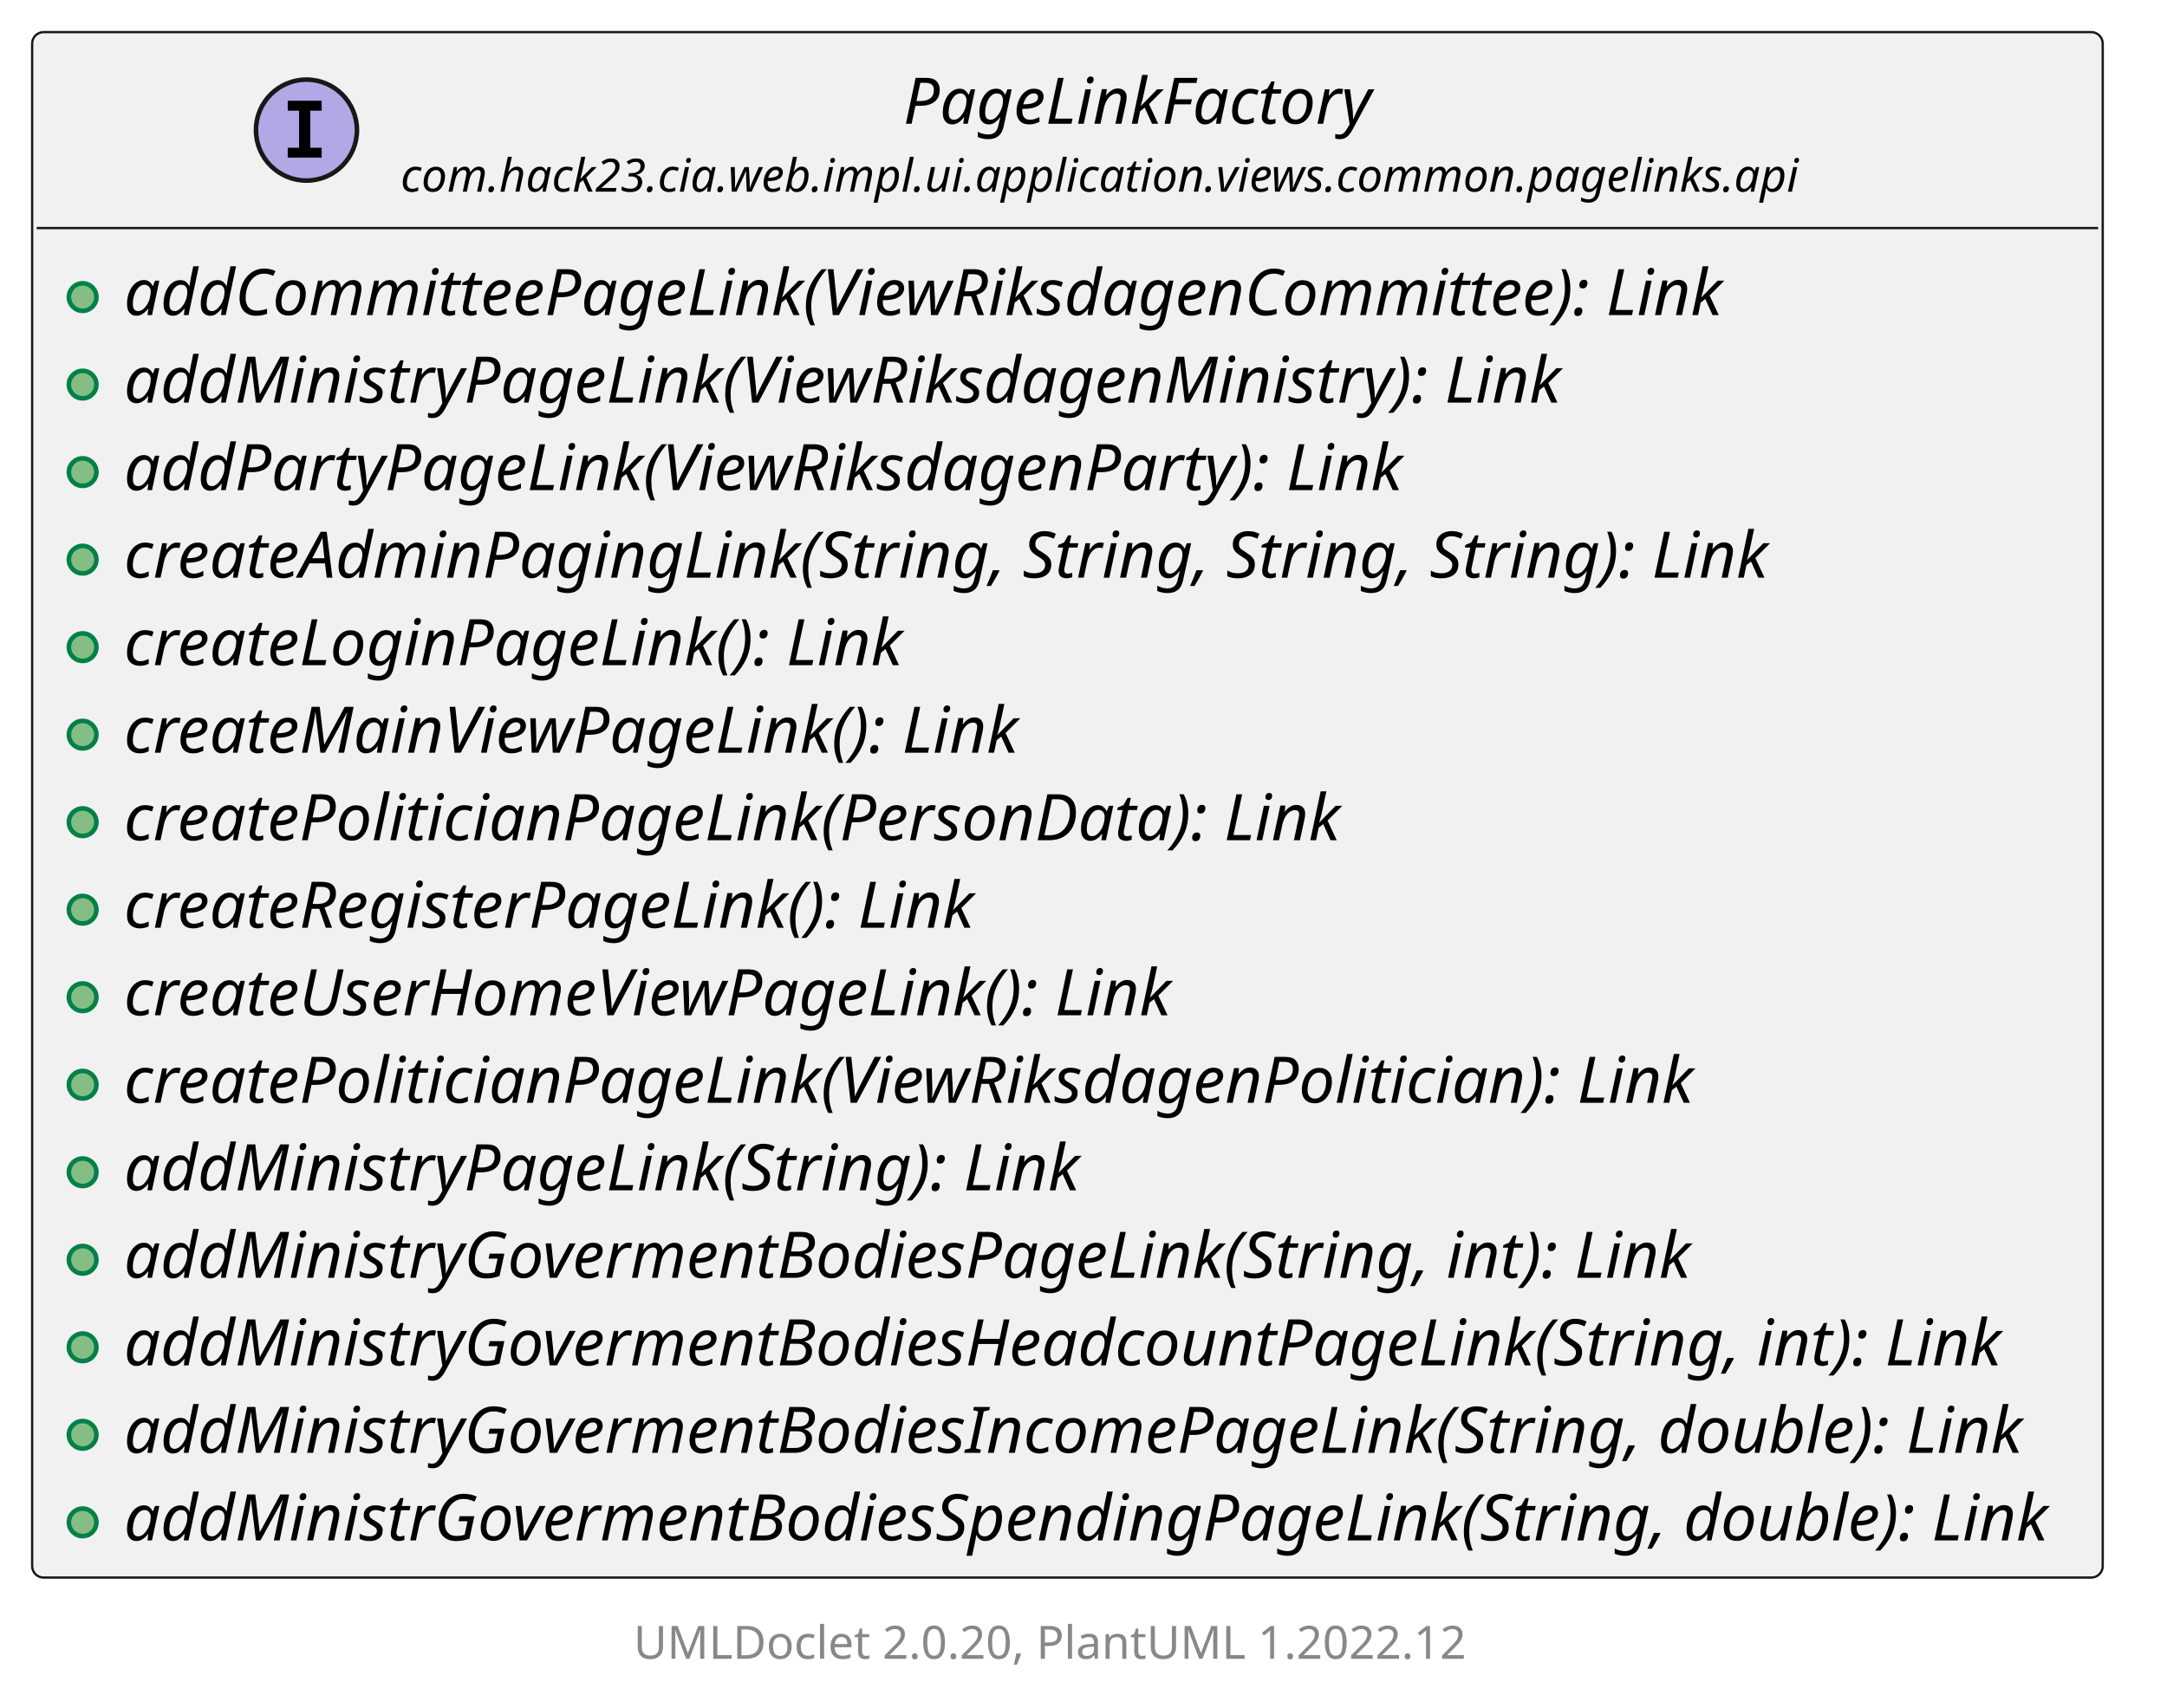
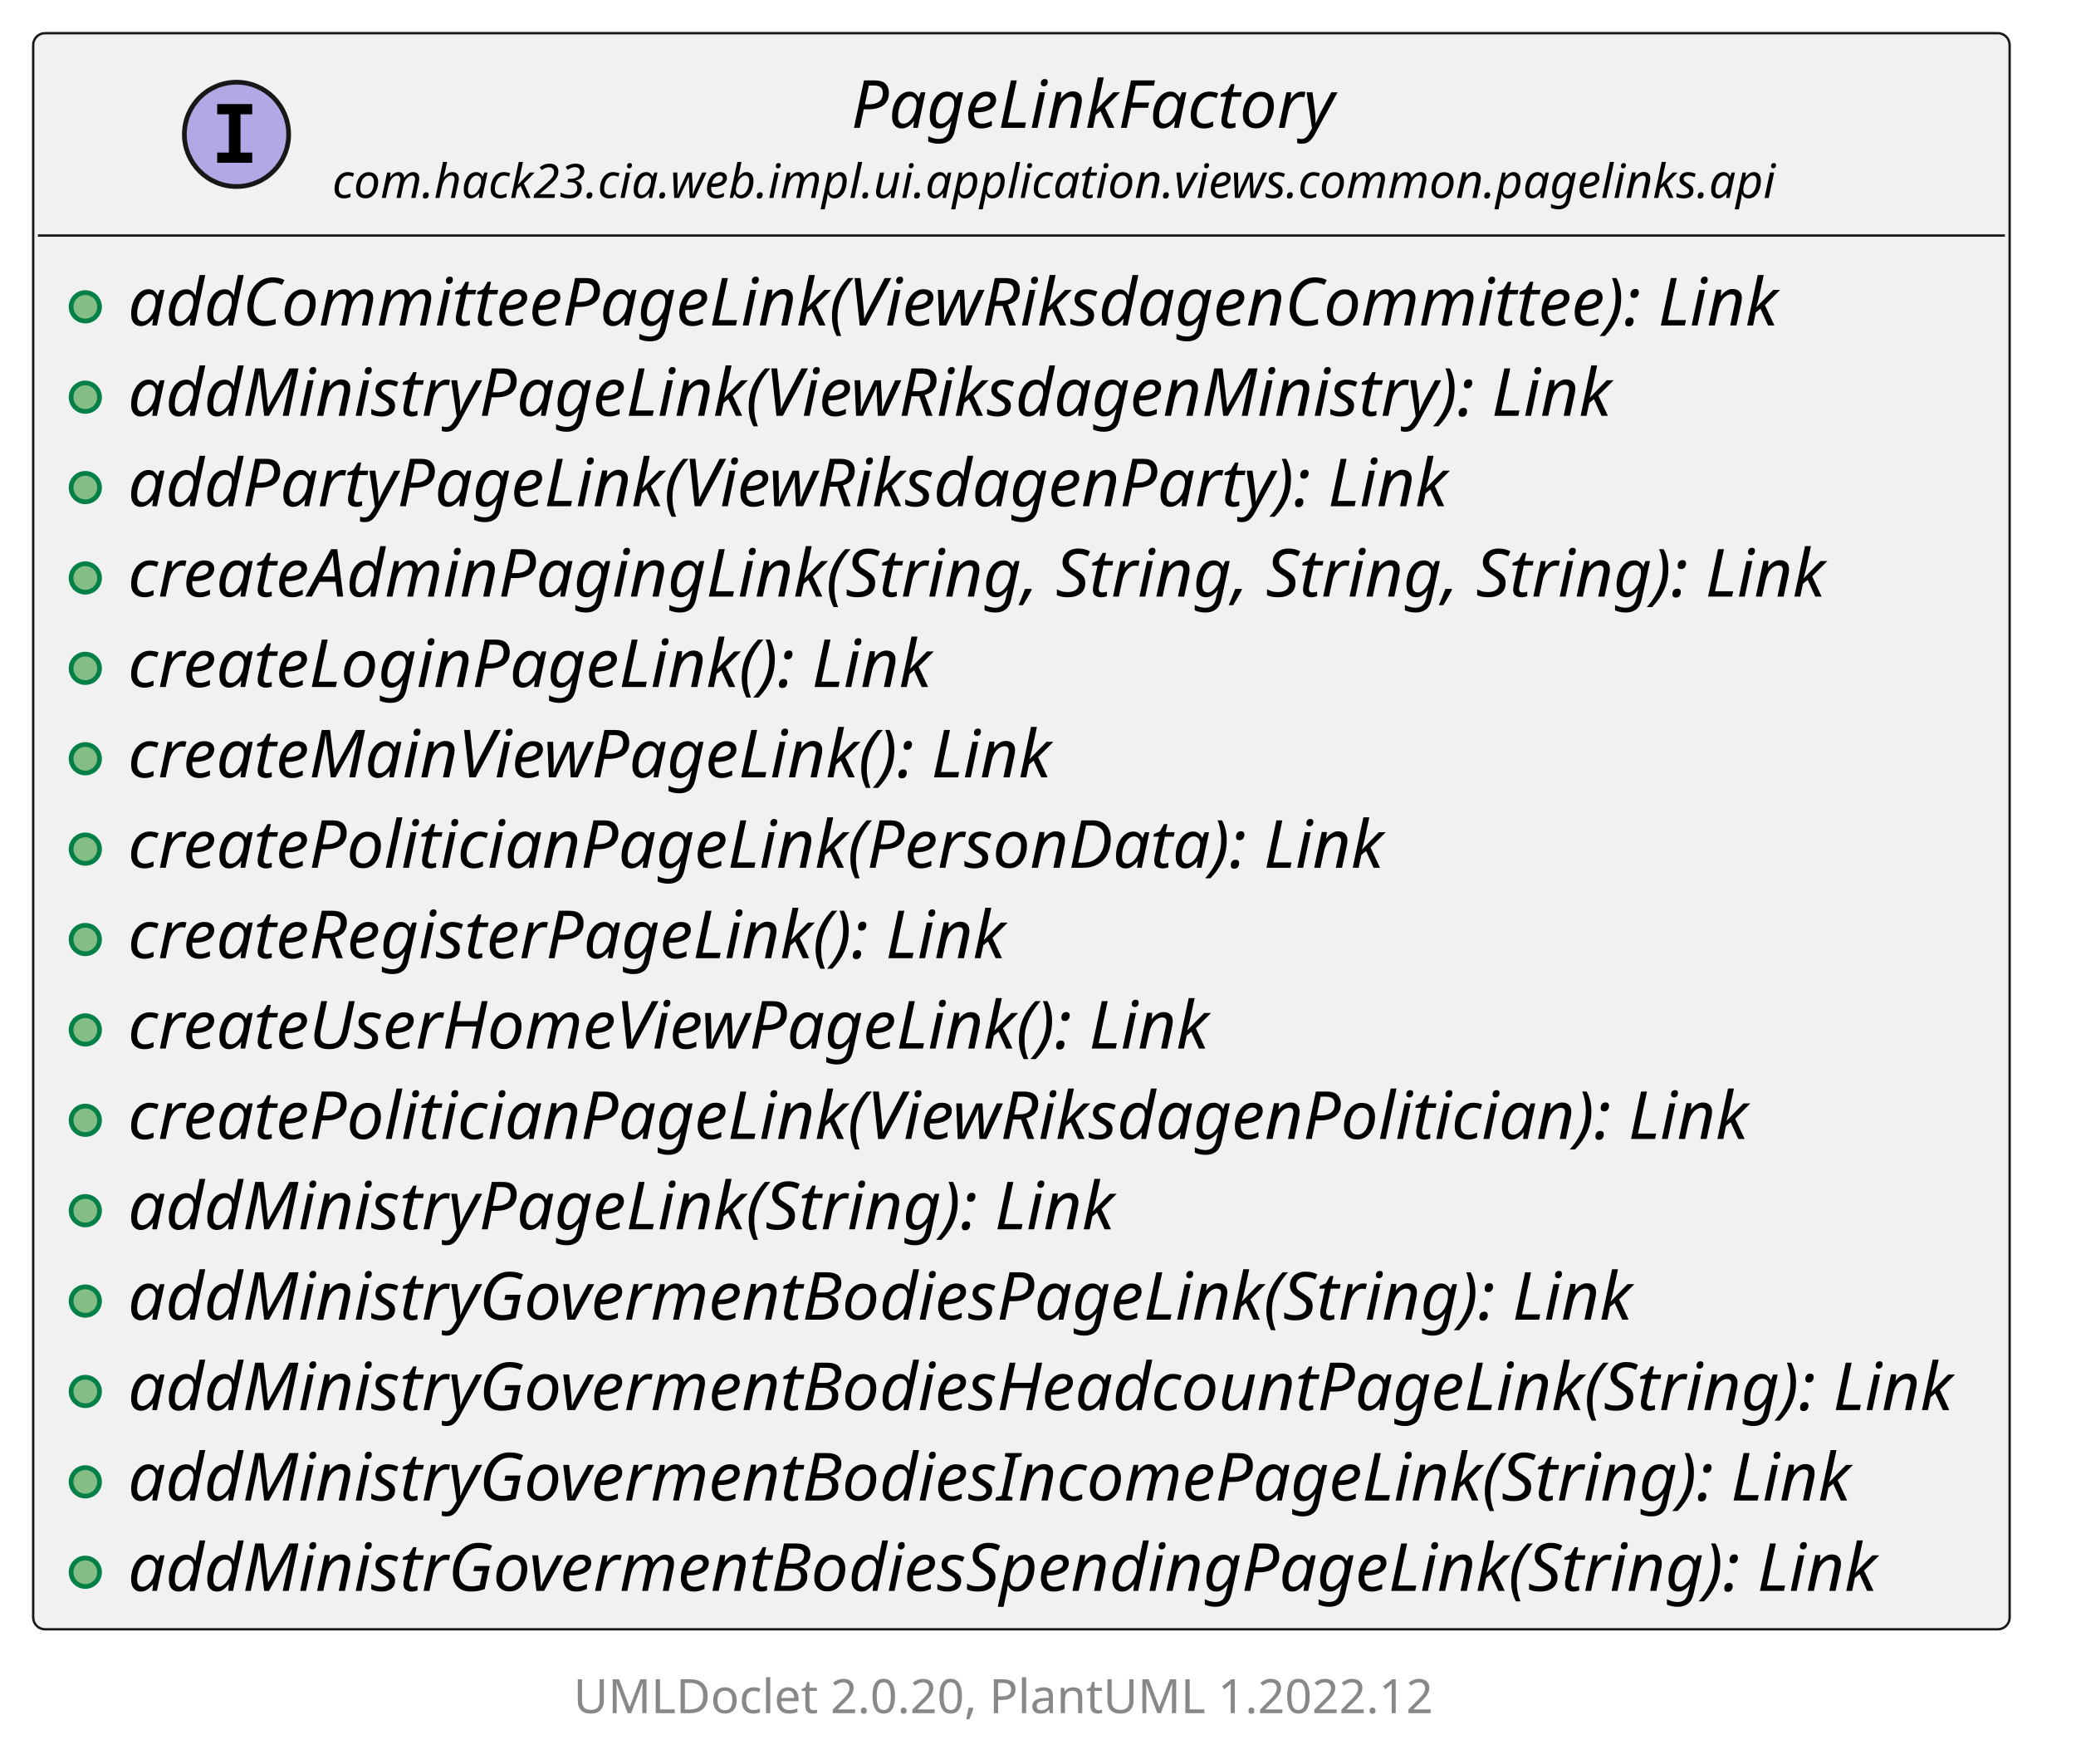
- <svg xmlns="http://www.w3.org/2000/svg" xmlns:xlink="http://www.w3.org/1999/xlink" contentStyleType="text/css" height="372px" preserveAspectRatio="none" style="width:472px;height:372px;background:#FFFFFF;" version="1.1" viewBox="0 0 472 372" width="472px" zoomAndPan="magnify">
+ <svg xmlns="http://www.w3.org/2000/svg" xmlns:xlink="http://www.w3.org/1999/xlink" contentStyleType="text/css" height="372px" preserveAspectRatio="none" style="width:438px;height:372px;background:#FFFFFF;" version="1.1" viewBox="0 0 438 372" width="438px" zoomAndPan="magnify">
  <defs />
  <g>
    <a href="PageLinkFactory.html" target="_top" title="PageLinkFactory.html" xlink:actuate="onRequest" xlink:href="PageLinkFactory.html" xlink:show="new" xlink:title="PageLinkFactory.html" xlink:type="simple">
      <g id="elem_com.hack23.cia.web.impl.ui.application.views.common.pagelinks.api.PageLinkFactory">
-         <rect codeLine="5" fill="#F1F1F1" height="336.707" id="com.hack23.cia.web.impl.ui.application.views.common.pagelinks.api.PageLinkFactory" rx="2.5" ry="2.5" style="stroke:#181818;stroke-width:0.5;" width="451" x="7" y="7" />
-         <ellipse cx="66.75" cy="28.344" fill="#B4A7E5" rx="11" ry="11" style="stroke:#181818;stroke-width:1.0;" />
-         <path d="M62.672,24.11 L62.672,21.953 L70.062,21.953 L70.062,24.11 L67.594,24.11 L67.594,32.188 L70.062,32.188 L70.062,34.344 L62.672,34.344 L62.672,32.188 L65.141,32.188 L65.141,24.11 L62.672,24.11 Z " fill="#000000" />
-         <text fill="#000000" font-family="sans-serif" font-size="14" font-style="italic" lengthAdjust="spacing" textLength="104" x="196.75" y="26.966">PageLinkFactory</text>
-         <text fill="#000000" font-family="sans-serif" font-size="10" font-style="italic" lengthAdjust="spacing" textLength="323" x="87.25" y="41.758">com.hack23.cia.web.impl.ui.application.views.common.pagelinks.api</text>
-         <line style="stroke:#181818;stroke-width:0.5;" x1="8" x2="457" y1="49.688" y2="49.688" />
+         <rect codeLine="5" fill="#F1F1F1" height="336.707" id="com.hack23.cia.web.impl.ui.application.views.common.pagelinks.api.PageLinkFactory" rx="2.5" ry="2.5" style="stroke:#181818;stroke-width:0.5;" width="417" x="7" y="7" />
+         <ellipse cx="49.9" cy="28.344" fill="#B4A7E5" rx="11" ry="11" style="stroke:#181818;stroke-width:1.0;" />
+         <path d="M45.822,24.11 L45.822,21.953 L53.212,21.953 L53.212,24.11 L50.744,24.11 L50.744,32.188 L53.212,32.188 L53.212,34.344 L45.822,34.344 L45.822,32.188 L48.291,32.188 L48.291,24.11 L45.822,24.11 Z " fill="#000000" />
+         <text fill="#000000" font-family="sans-serif" font-size="14" font-style="italic" lengthAdjust="spacing" textLength="104" x="179.6" y="26.966">PageLinkFactory</text>
+         <text fill="#000000" font-family="sans-serif" font-size="10" font-style="italic" lengthAdjust="spacing" textLength="323" x="70.1" y="41.758">com.hack23.cia.web.impl.ui.application.views.common.pagelinks.api</text>
+         <line style="stroke:#181818;stroke-width:0.5;" x1="8" x2="423" y1="49.688" y2="49.688" />
        <ellipse cx="18" cy="64.722" fill="#84BE84" rx="3" ry="3" style="stroke:#038048;stroke-width:1.0;" />
        <text fill="#000000" font-family="sans-serif" font-size="14" font-style="italic" lengthAdjust="spacing" textLength="352" x="27" y="68.654">addCommitteePageLink(ViewRiksdagenCommittee): Link</text>
        <ellipse cx="18" cy="83.79" fill="#84BE84" rx="3" ry="3" style="stroke:#038048;stroke-width:1.0;" />
        <text fill="#000000" font-family="sans-serif" font-size="14" font-style="italic" lengthAdjust="spacing" textLength="320" x="27" y="87.722">addMinistryPageLink(ViewRiksdagenMinistry): Link</text>
        <ellipse cx="18" cy="102.858" fill="#84BE84" rx="3" ry="3" style="stroke:#038048;stroke-width:1.0;" />
        <text fill="#000000" font-family="sans-serif" font-size="14" font-style="italic" lengthAdjust="spacing" textLength="284" x="27" y="106.79">addPartyPageLink(ViewRiksdagenParty): Link</text>
        <ellipse cx="18" cy="121.926" fill="#84BE84" rx="3" ry="3" style="stroke:#038048;stroke-width:1.0;" />
        <text fill="#000000" font-family="sans-serif" font-size="14" font-style="italic" lengthAdjust="spacing" textLength="367" x="27" y="125.858">createAdminPagingLink(String, String, String, String): Link</text>
        <ellipse cx="18" cy="140.994" fill="#84BE84" rx="3" ry="3" style="stroke:#038048;stroke-width:1.0;" />
        <text fill="#000000" font-family="sans-serif" font-size="14" font-style="italic" lengthAdjust="spacing" textLength="173" x="27" y="144.925">createLoginPageLink(): Link</text>
        <ellipse cx="18" cy="160.061" fill="#84BE84" rx="3" ry="3" style="stroke:#038048;stroke-width:1.0;" />
        <text fill="#000000" font-family="sans-serif" font-size="14" font-style="italic" lengthAdjust="spacing" textLength="199" x="27" y="163.993">createMainViewPageLink(): Link</text>
        <ellipse cx="18" cy="179.129" fill="#84BE84" rx="3" ry="3" style="stroke:#038048;stroke-width:1.0;" />
        <text fill="#000000" font-family="sans-serif" font-size="14" font-style="italic" lengthAdjust="spacing" textLength="270" x="27" y="183.061">createPoliticianPageLink(PersonData): Link</text>
        <ellipse cx="18" cy="198.197" fill="#84BE84" rx="3" ry="3" style="stroke:#038048;stroke-width:1.0;" />
        <text fill="#000000" font-family="sans-serif" font-size="14" font-style="italic" lengthAdjust="spacing" textLength="189" x="27" y="202.129">createRegisterPageLink(): Link</text>
        <ellipse cx="18" cy="217.265" fill="#84BE84" rx="3" ry="3" style="stroke:#038048;stroke-width:1.0;" />
        <text fill="#000000" font-family="sans-serif" font-size="14" font-style="italic" lengthAdjust="spacing" textLength="232" x="27" y="221.197">createUserHomeViewPageLink(): Link</text>
        <ellipse cx="18" cy="236.333" fill="#84BE84" rx="3" ry="3" style="stroke:#038048;stroke-width:1.0;" />
        <text fill="#000000" font-family="sans-serif" font-size="14" font-style="italic" lengthAdjust="spacing" textLength="349" x="27" y="240.265">createPoliticianPageLink(ViewRiksdagenPolitician): Link</text>
        <ellipse cx="18" cy="255.401" fill="#84BE84" rx="3" ry="3" style="stroke:#038048;stroke-width:1.0;" />
        <text fill="#000000" font-family="sans-serif" font-size="14" font-style="italic" lengthAdjust="spacing" textLength="213" x="27" y="259.333">addMinistryPageLink(String): Link</text>
        <ellipse cx="18" cy="274.469" fill="#84BE84" rx="3" ry="3" style="stroke:#038048;stroke-width:1.0;" />
-         <text fill="#000000" font-family="sans-serif" font-size="14" font-style="italic" lengthAdjust="spacing" textLength="348" x="27" y="278.401">addMinistryGovermentBodiesPageLink(String, int): Link</text>
+         <text fill="#000000" font-family="sans-serif" font-size="14" font-style="italic" lengthAdjust="spacing" textLength="323" x="27" y="278.401">addMinistryGovermentBodiesPageLink(String): Link</text>
        <ellipse cx="18" cy="293.537" fill="#84BE84" rx="3" ry="3" style="stroke:#038048;stroke-width:1.0;" />
-         <text fill="#000000" font-family="sans-serif" font-size="14" font-style="italic" lengthAdjust="spacing" textLength="416" x="27" y="297.469">addMinistryGovermentBodiesHeadcountPageLink(String, int): Link</text>
+         <text fill="#000000" font-family="sans-serif" font-size="14" font-style="italic" lengthAdjust="spacing" textLength="391" x="27" y="297.469">addMinistryGovermentBodiesHeadcountPageLink(String): Link</text>
        <ellipse cx="18" cy="312.605" fill="#84BE84" rx="3" ry="3" style="stroke:#038048;stroke-width:1.0;" />
-         <text fill="#000000" font-family="sans-serif" font-size="14" font-style="italic" lengthAdjust="spacing" textLength="420" x="27" y="316.537">addMinistryGovermentBodiesIncomePageLink(String, double): Link</text>
+         <text fill="#000000" font-family="sans-serif" font-size="14" font-style="italic" lengthAdjust="spacing" textLength="369" x="27" y="316.537">addMinistryGovermentBodiesIncomePageLink(String): Link</text>
        <ellipse cx="18" cy="331.673" fill="#84BE84" rx="3" ry="3" style="stroke:#038048;stroke-width:1.0;" />
-         <text fill="#000000" font-family="sans-serif" font-size="14" font-style="italic" lengthAdjust="spacing" textLength="425" x="27" y="335.605">addMinistrGovermentBodiesSpendingPageLink(String, double): Link</text>
+         <text fill="#000000" font-family="sans-serif" font-size="14" font-style="italic" lengthAdjust="spacing" textLength="374" x="27" y="335.605">addMinistrGovermentBodiesSpendingPageLink(String): Link</text>
      </g>
    </a>
-     <rect fill="none" height="13.62" style="stroke:none;stroke-width:1.0;" width="188" x="138" y="350.707" />
-     <text fill="#888888" font-family="sans-serif" font-size="10" lengthAdjust="spacing" textLength="188" x="138" y="361.397">UMLDoclet 2.0.20, PlantUML 1.2022.12</text>
+     <rect fill="none" height="13.62" style="stroke:none;stroke-width:1.0;" width="188" x="121" y="350.707" />
+     <text fill="#888888" font-family="sans-serif" font-size="10" lengthAdjust="spacing" textLength="188" x="121" y="361.397">UMLDoclet 2.0.20, PlantUML 1.2022.12</text>
  </g>
</svg>
